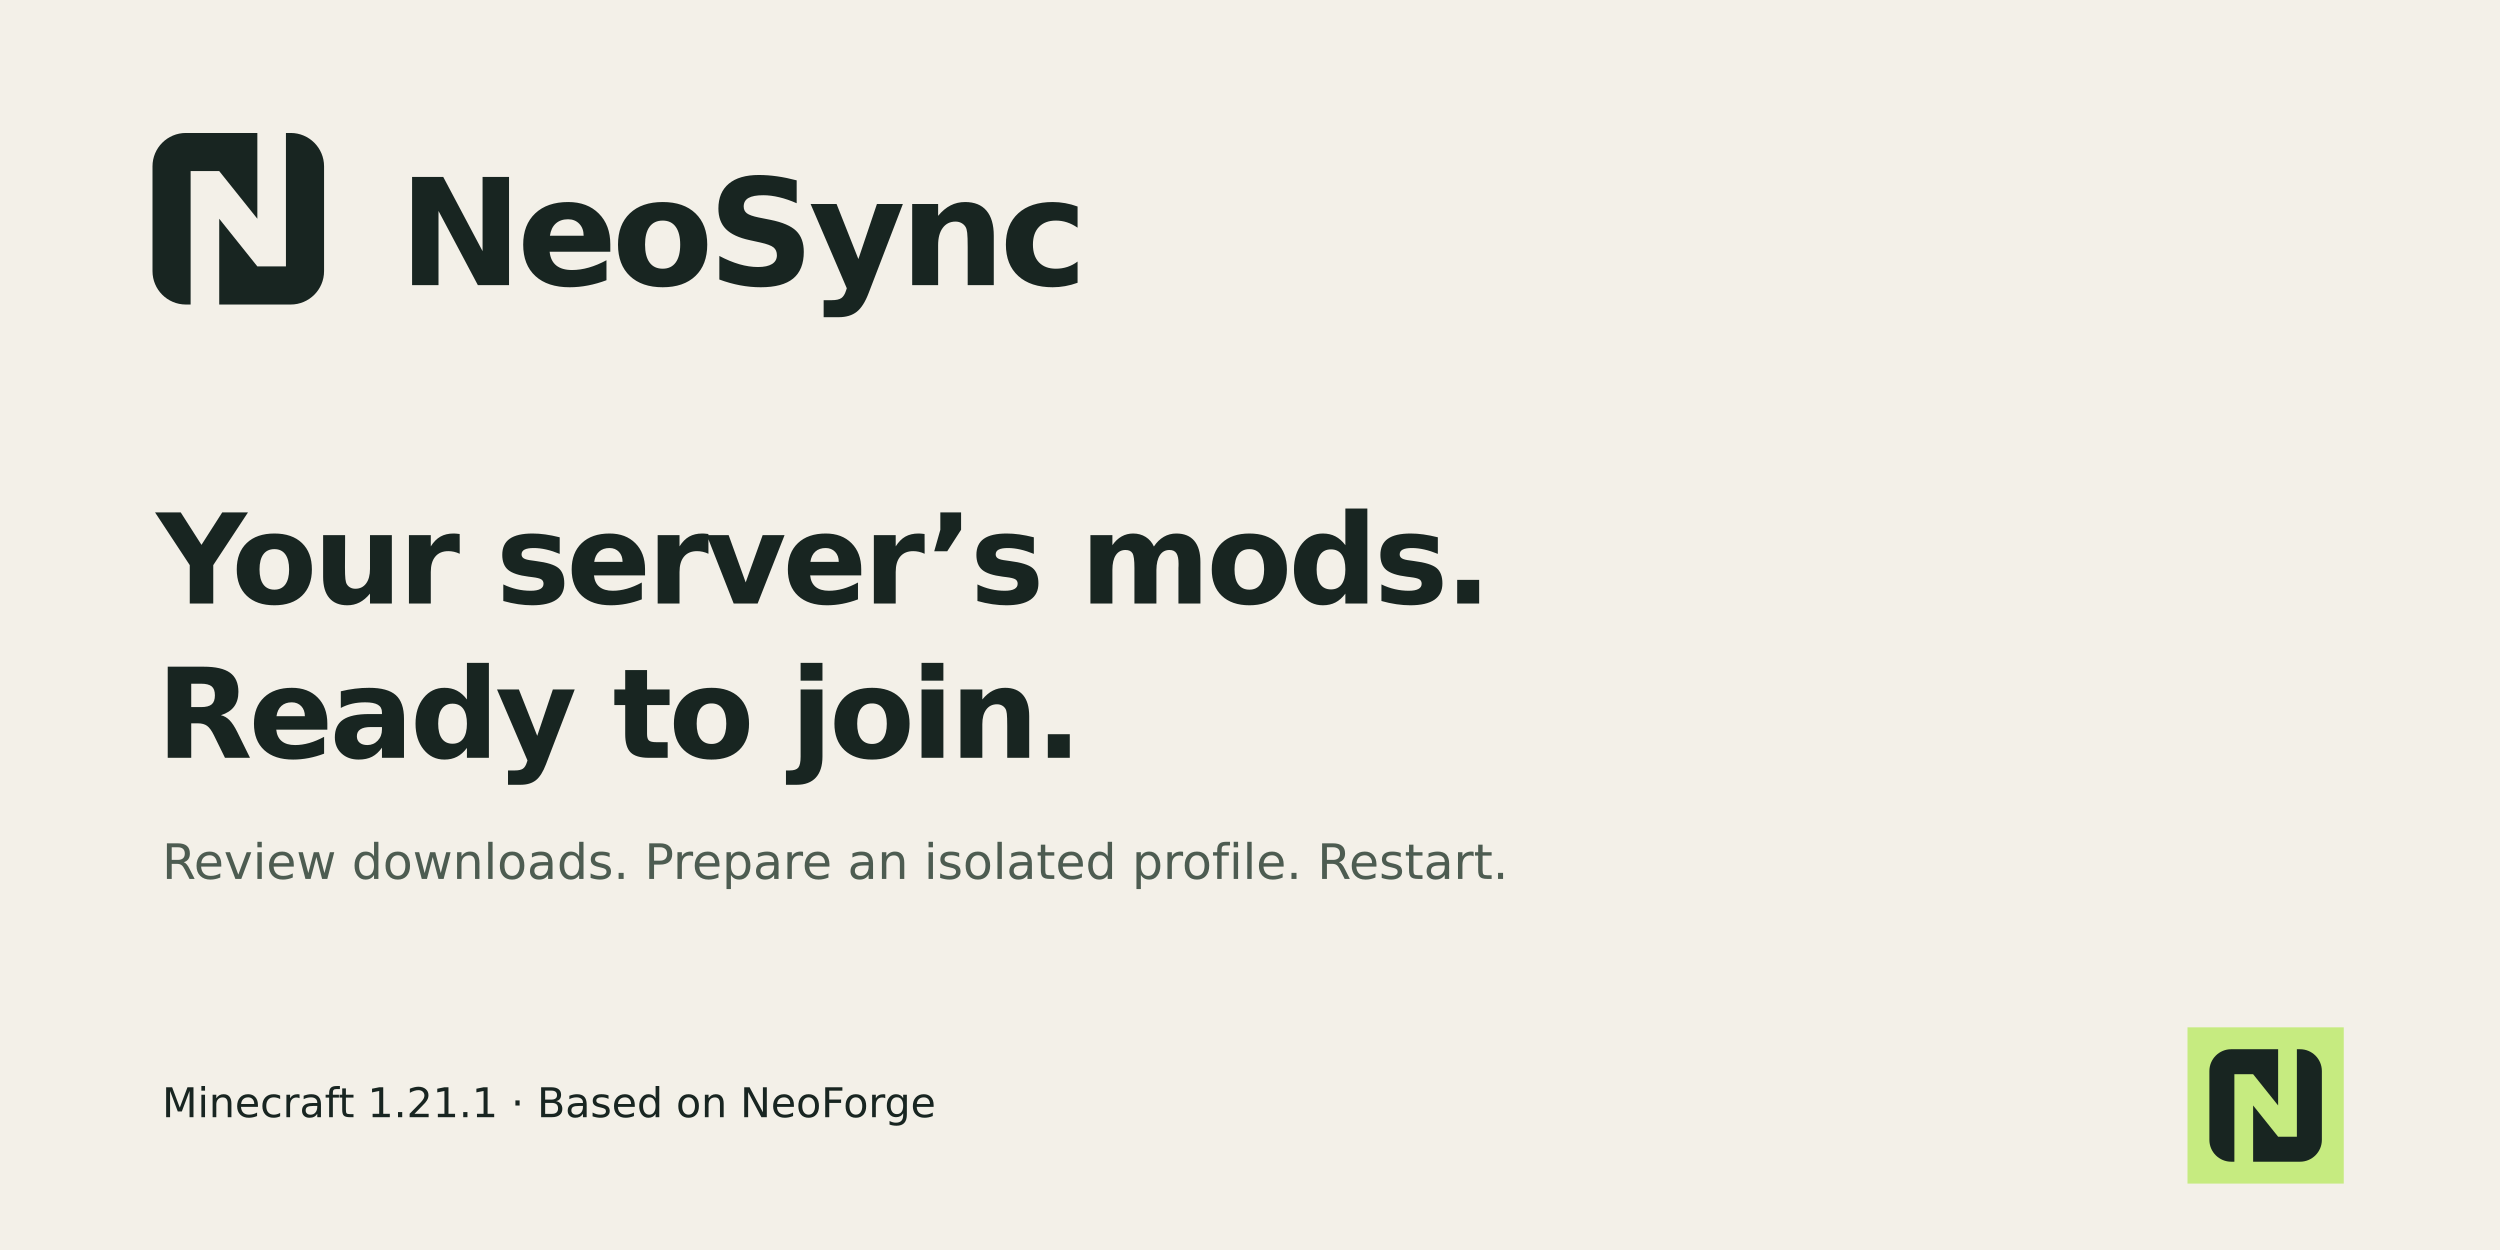
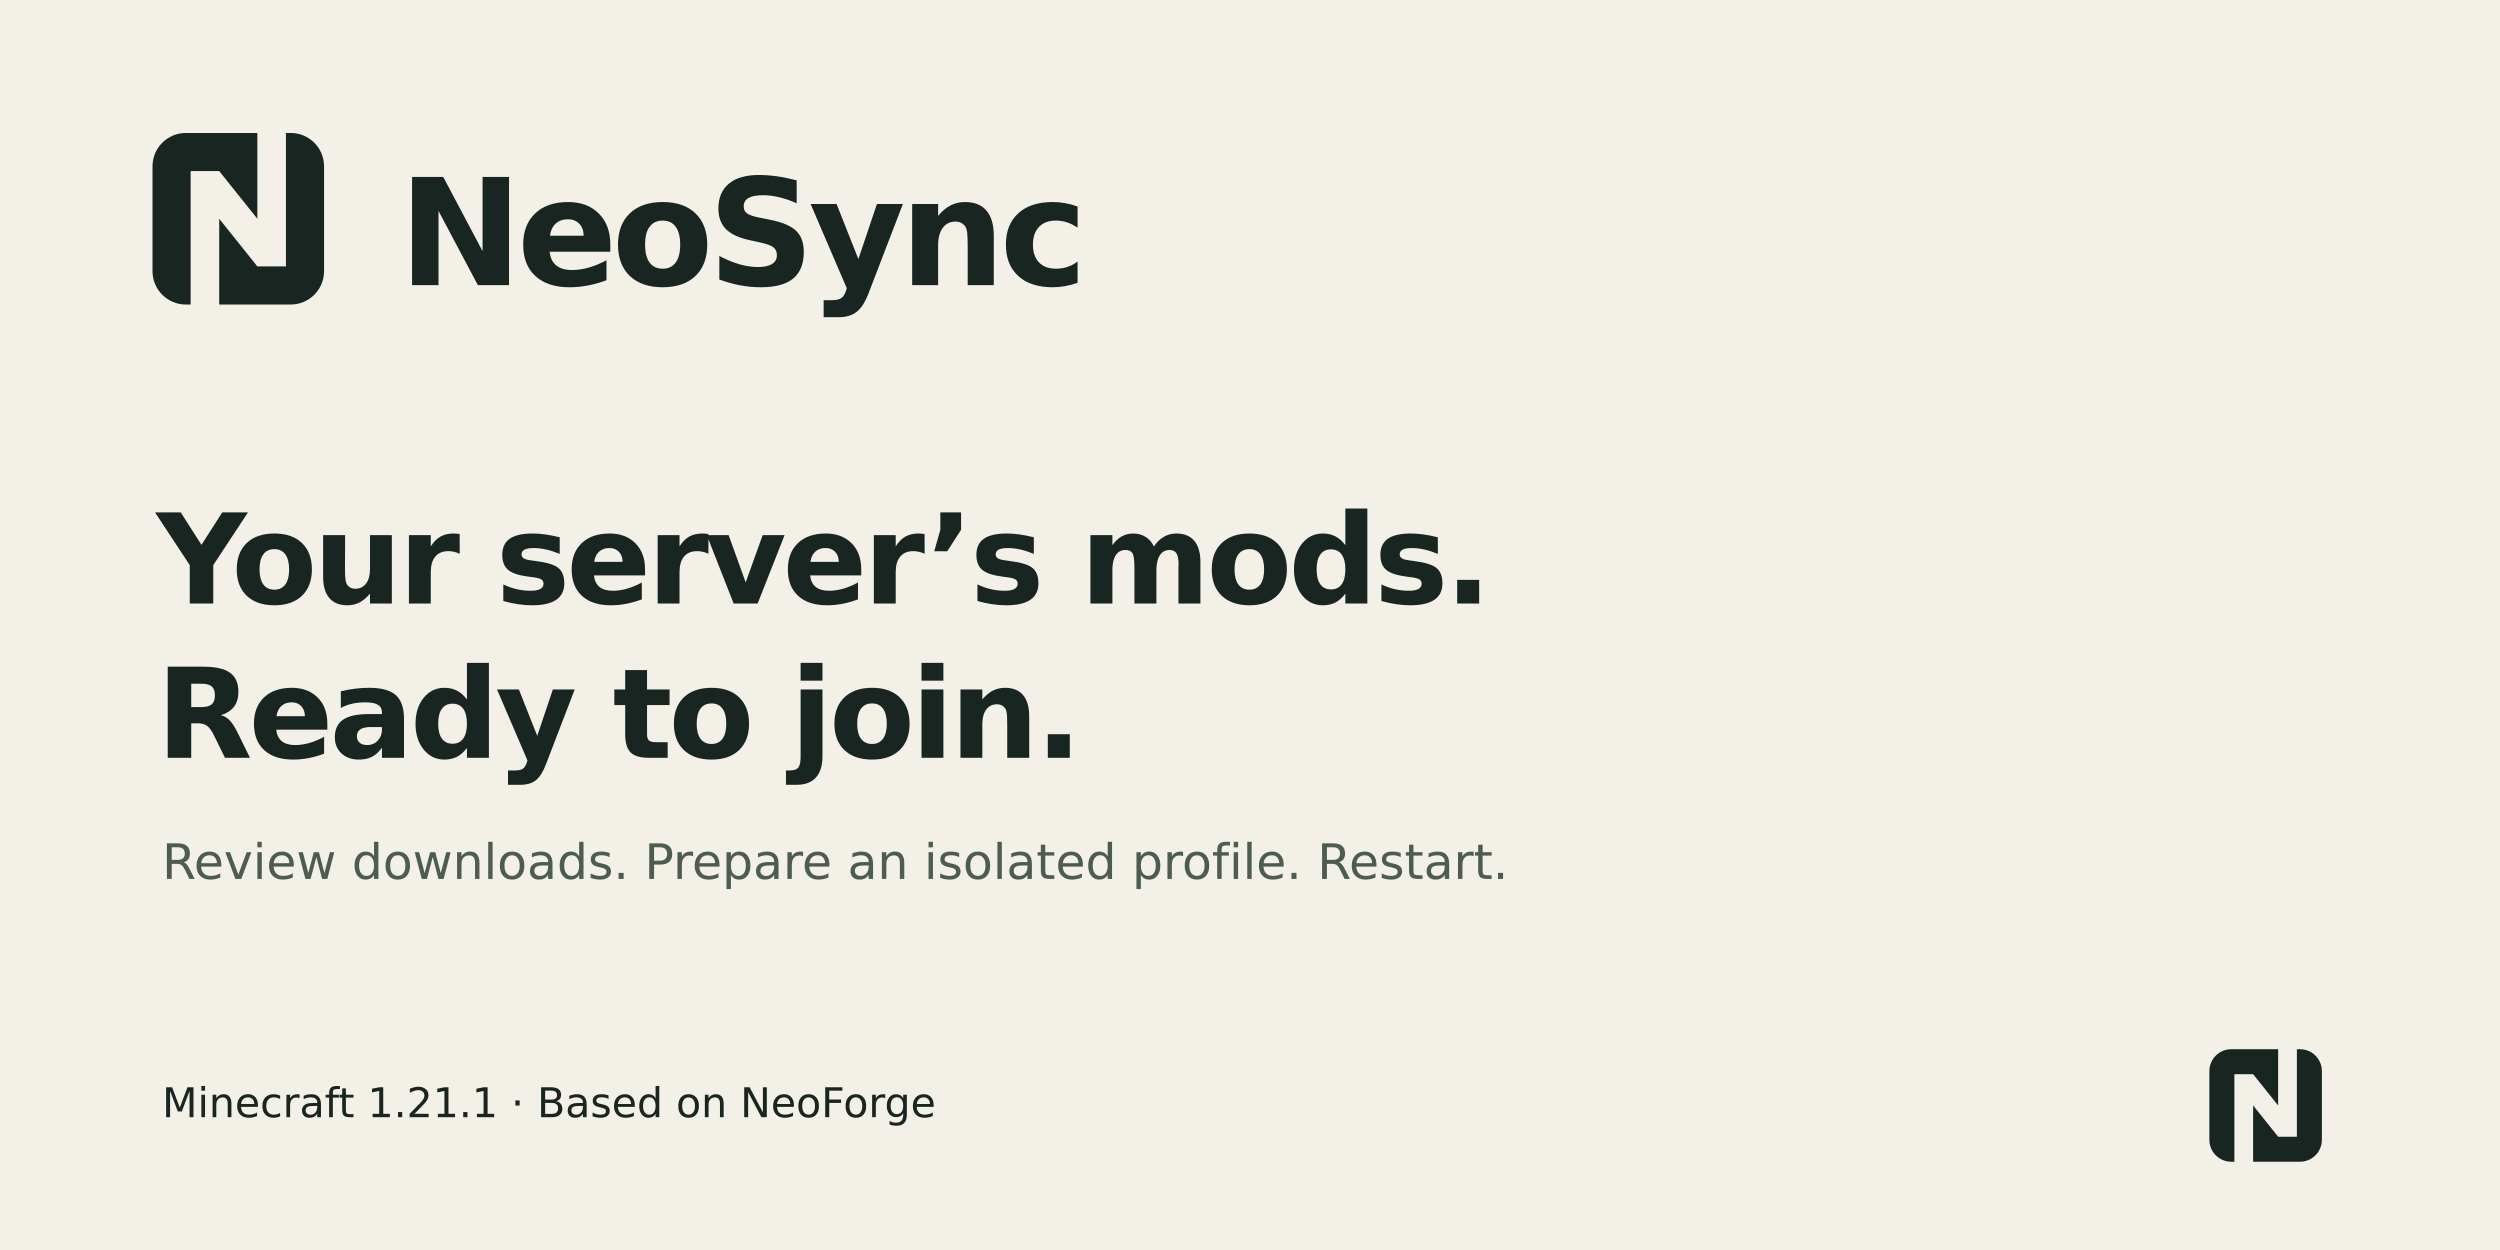
<svg xmlns="http://www.w3.org/2000/svg" width="1280" height="640" viewBox="0 0 1280 640">
  <rect width="1280" height="640" fill="#f3f0e8" />
  <g transform="translate(61 51) scale(1.22)" fill="#182521">
    <path d="M28 14H58V50L42 30H30V86H28A14 14 0 0 1 14 72V28A14 14 0 0 1 28 14Z" />
    <path d="M28 14H58V50L42 30H30V86H28A14 14 0 0 1 14 72V28A14 14 0 0 1 28 14Z" transform="rotate(180 50 50)" />
  </g>
  <text x="204" y="146" font-family="DejaVu Sans, sans-serif" font-weight="bold" font-size="76" letter-spacing="-3" fill="#182521">NeoSync</text>
  <g font-family="DejaVu Sans, sans-serif" fill="#182521">
    <text x="80" y="309" font-weight="bold" font-size="64" letter-spacing="-2">Your server’s mods.</text>
    <text x="80" y="388" font-weight="bold" font-size="64" letter-spacing="-2">Ready to join.</text>
    <text x="83" y="450" font-size="25" fill="#4d5c51">Review downloads. Prepare an isolated profile. Restart.</text>
    <text x="83" y="572" font-size="21">Minecraft 1.21.1 · Based on NeoForge</text>
  </g>
-   <path d="M1120 526h80v80h-80Z" fill="#c6eb80" />
+   <path d="M1120 526h80v80h-80Z" fill="#f3f0e8" />
  <g transform="translate(1120 526) scale(.8)" fill="#182521">
    <path d="M28 14H58V50L42 30H30V86H28A14 14 0 0 1 14 72V28A14 14 0 0 1 28 14Z" />
    <path d="M28 14H58V50L42 30H30V86H28A14 14 0 0 1 14 72V28A14 14 0 0 1 28 14Z" transform="rotate(180 50 50)" />
  </g>
</svg>
